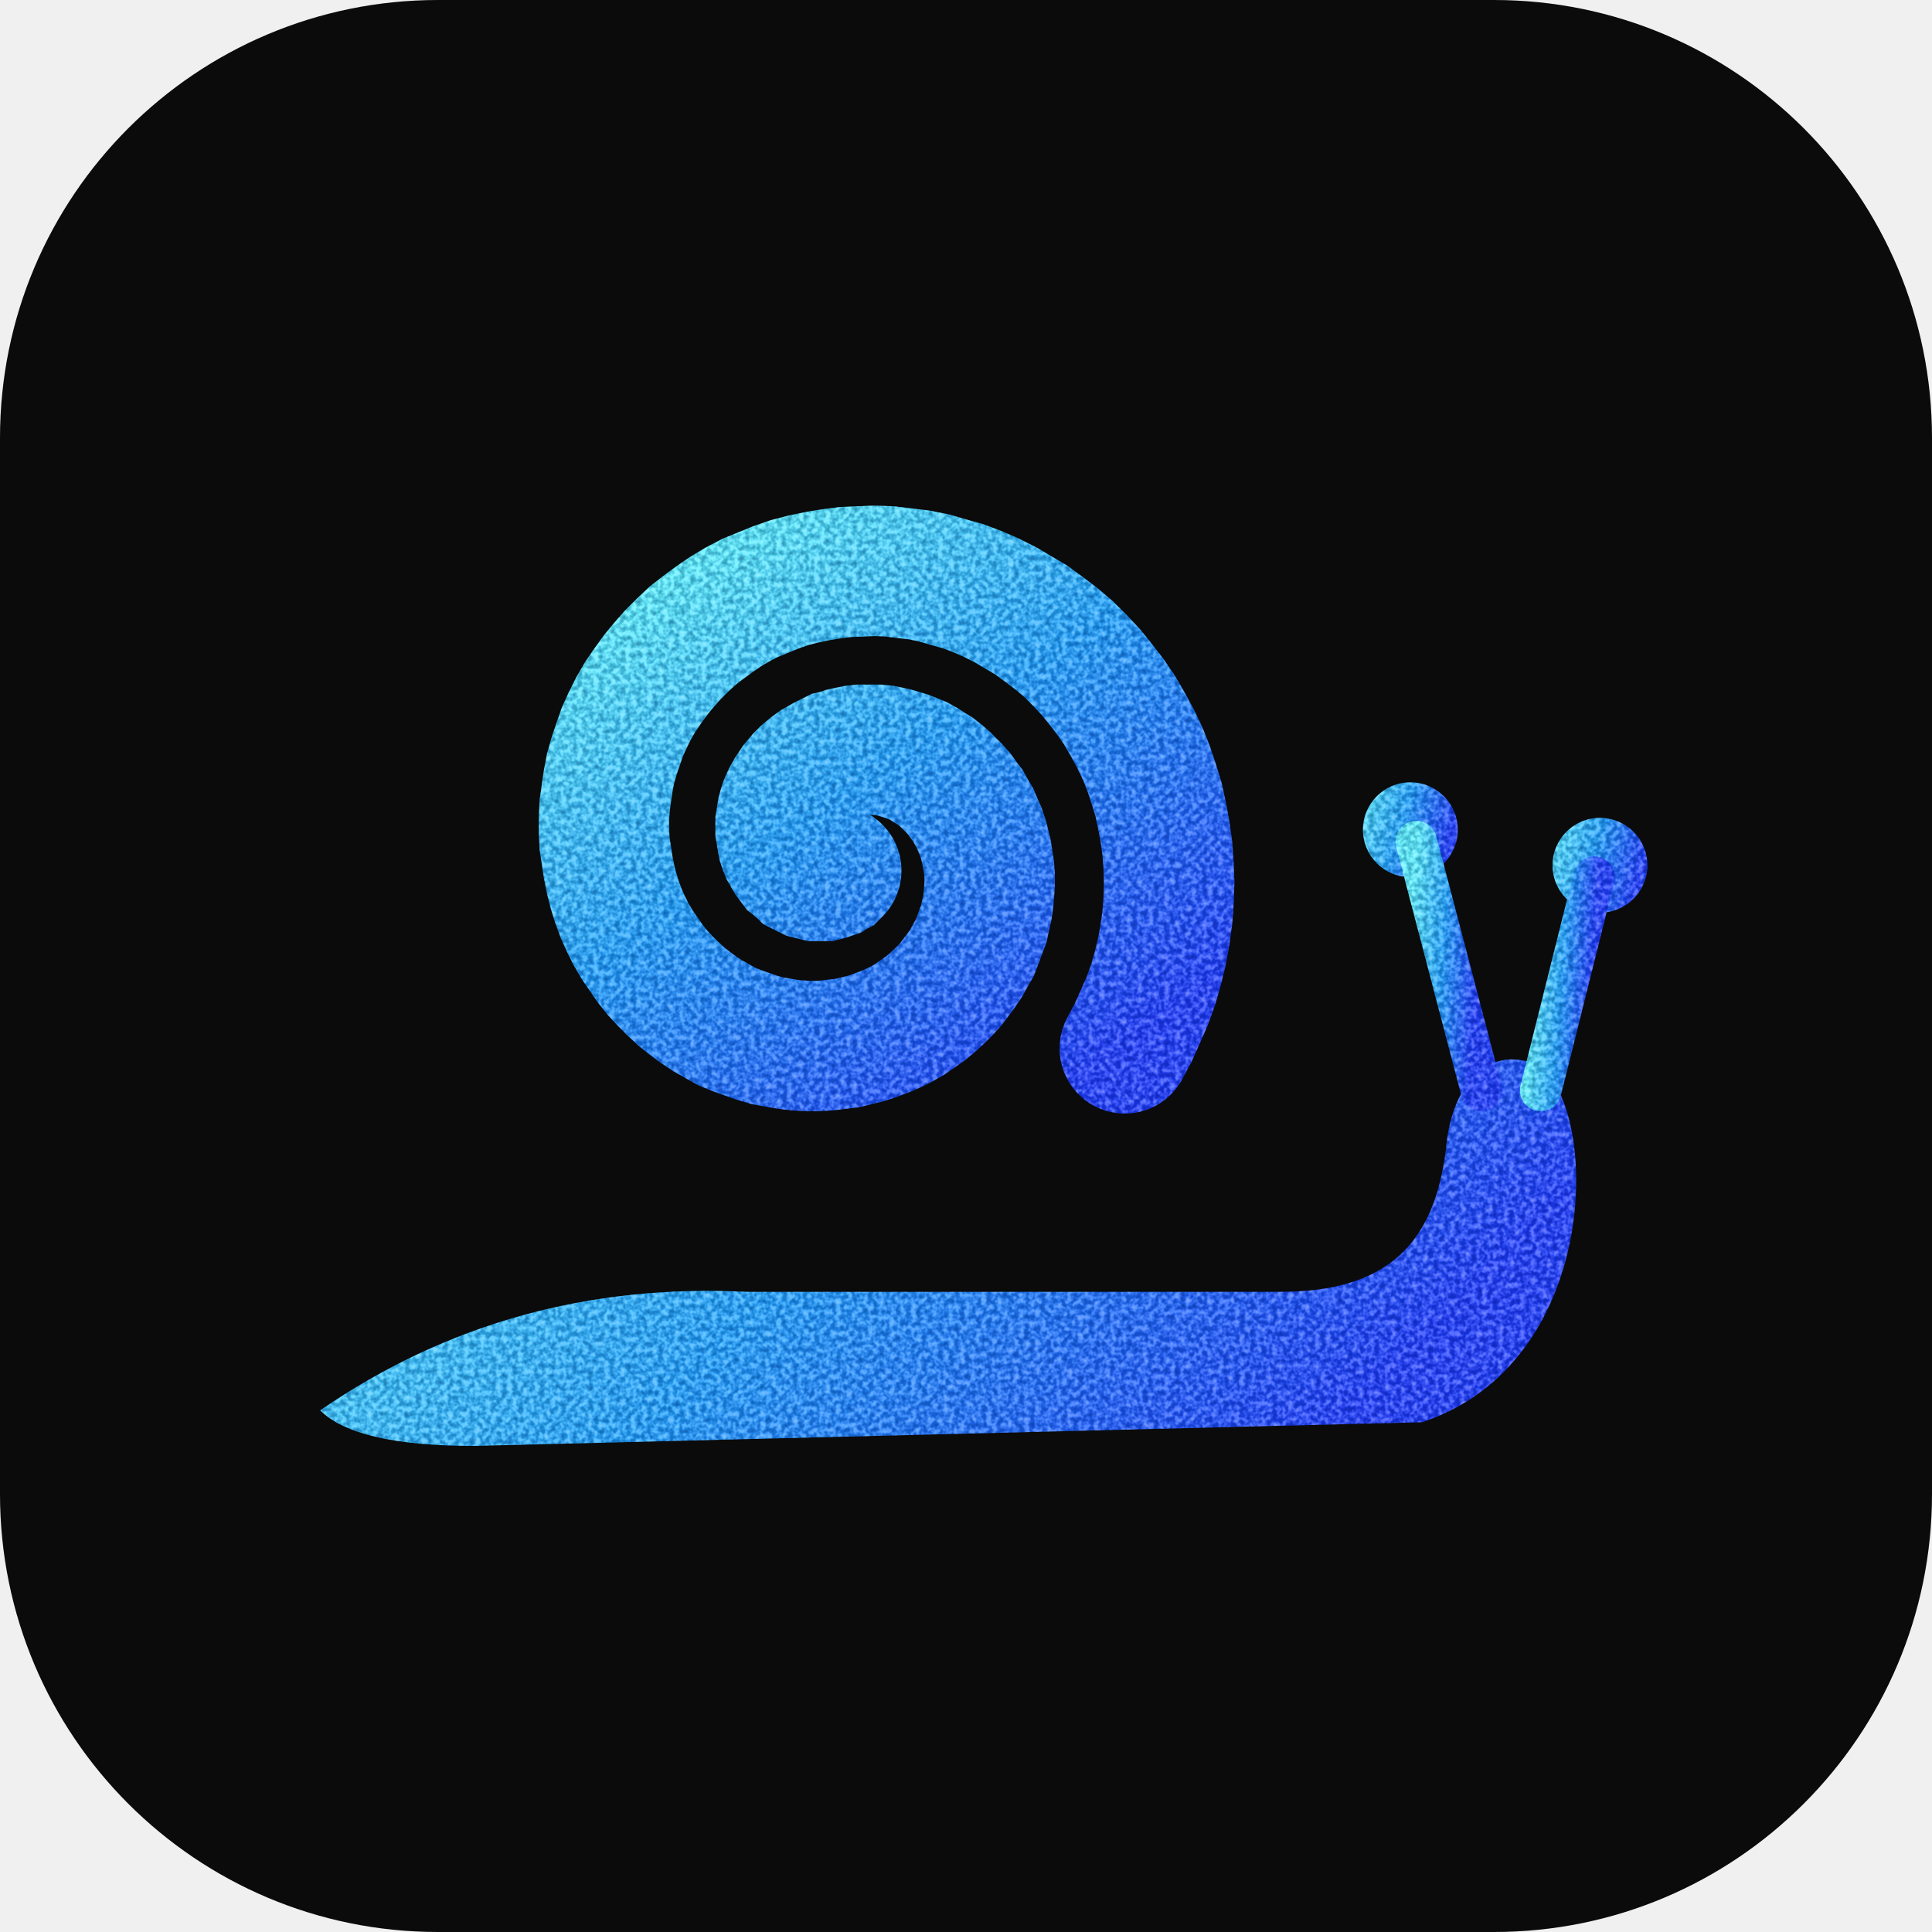
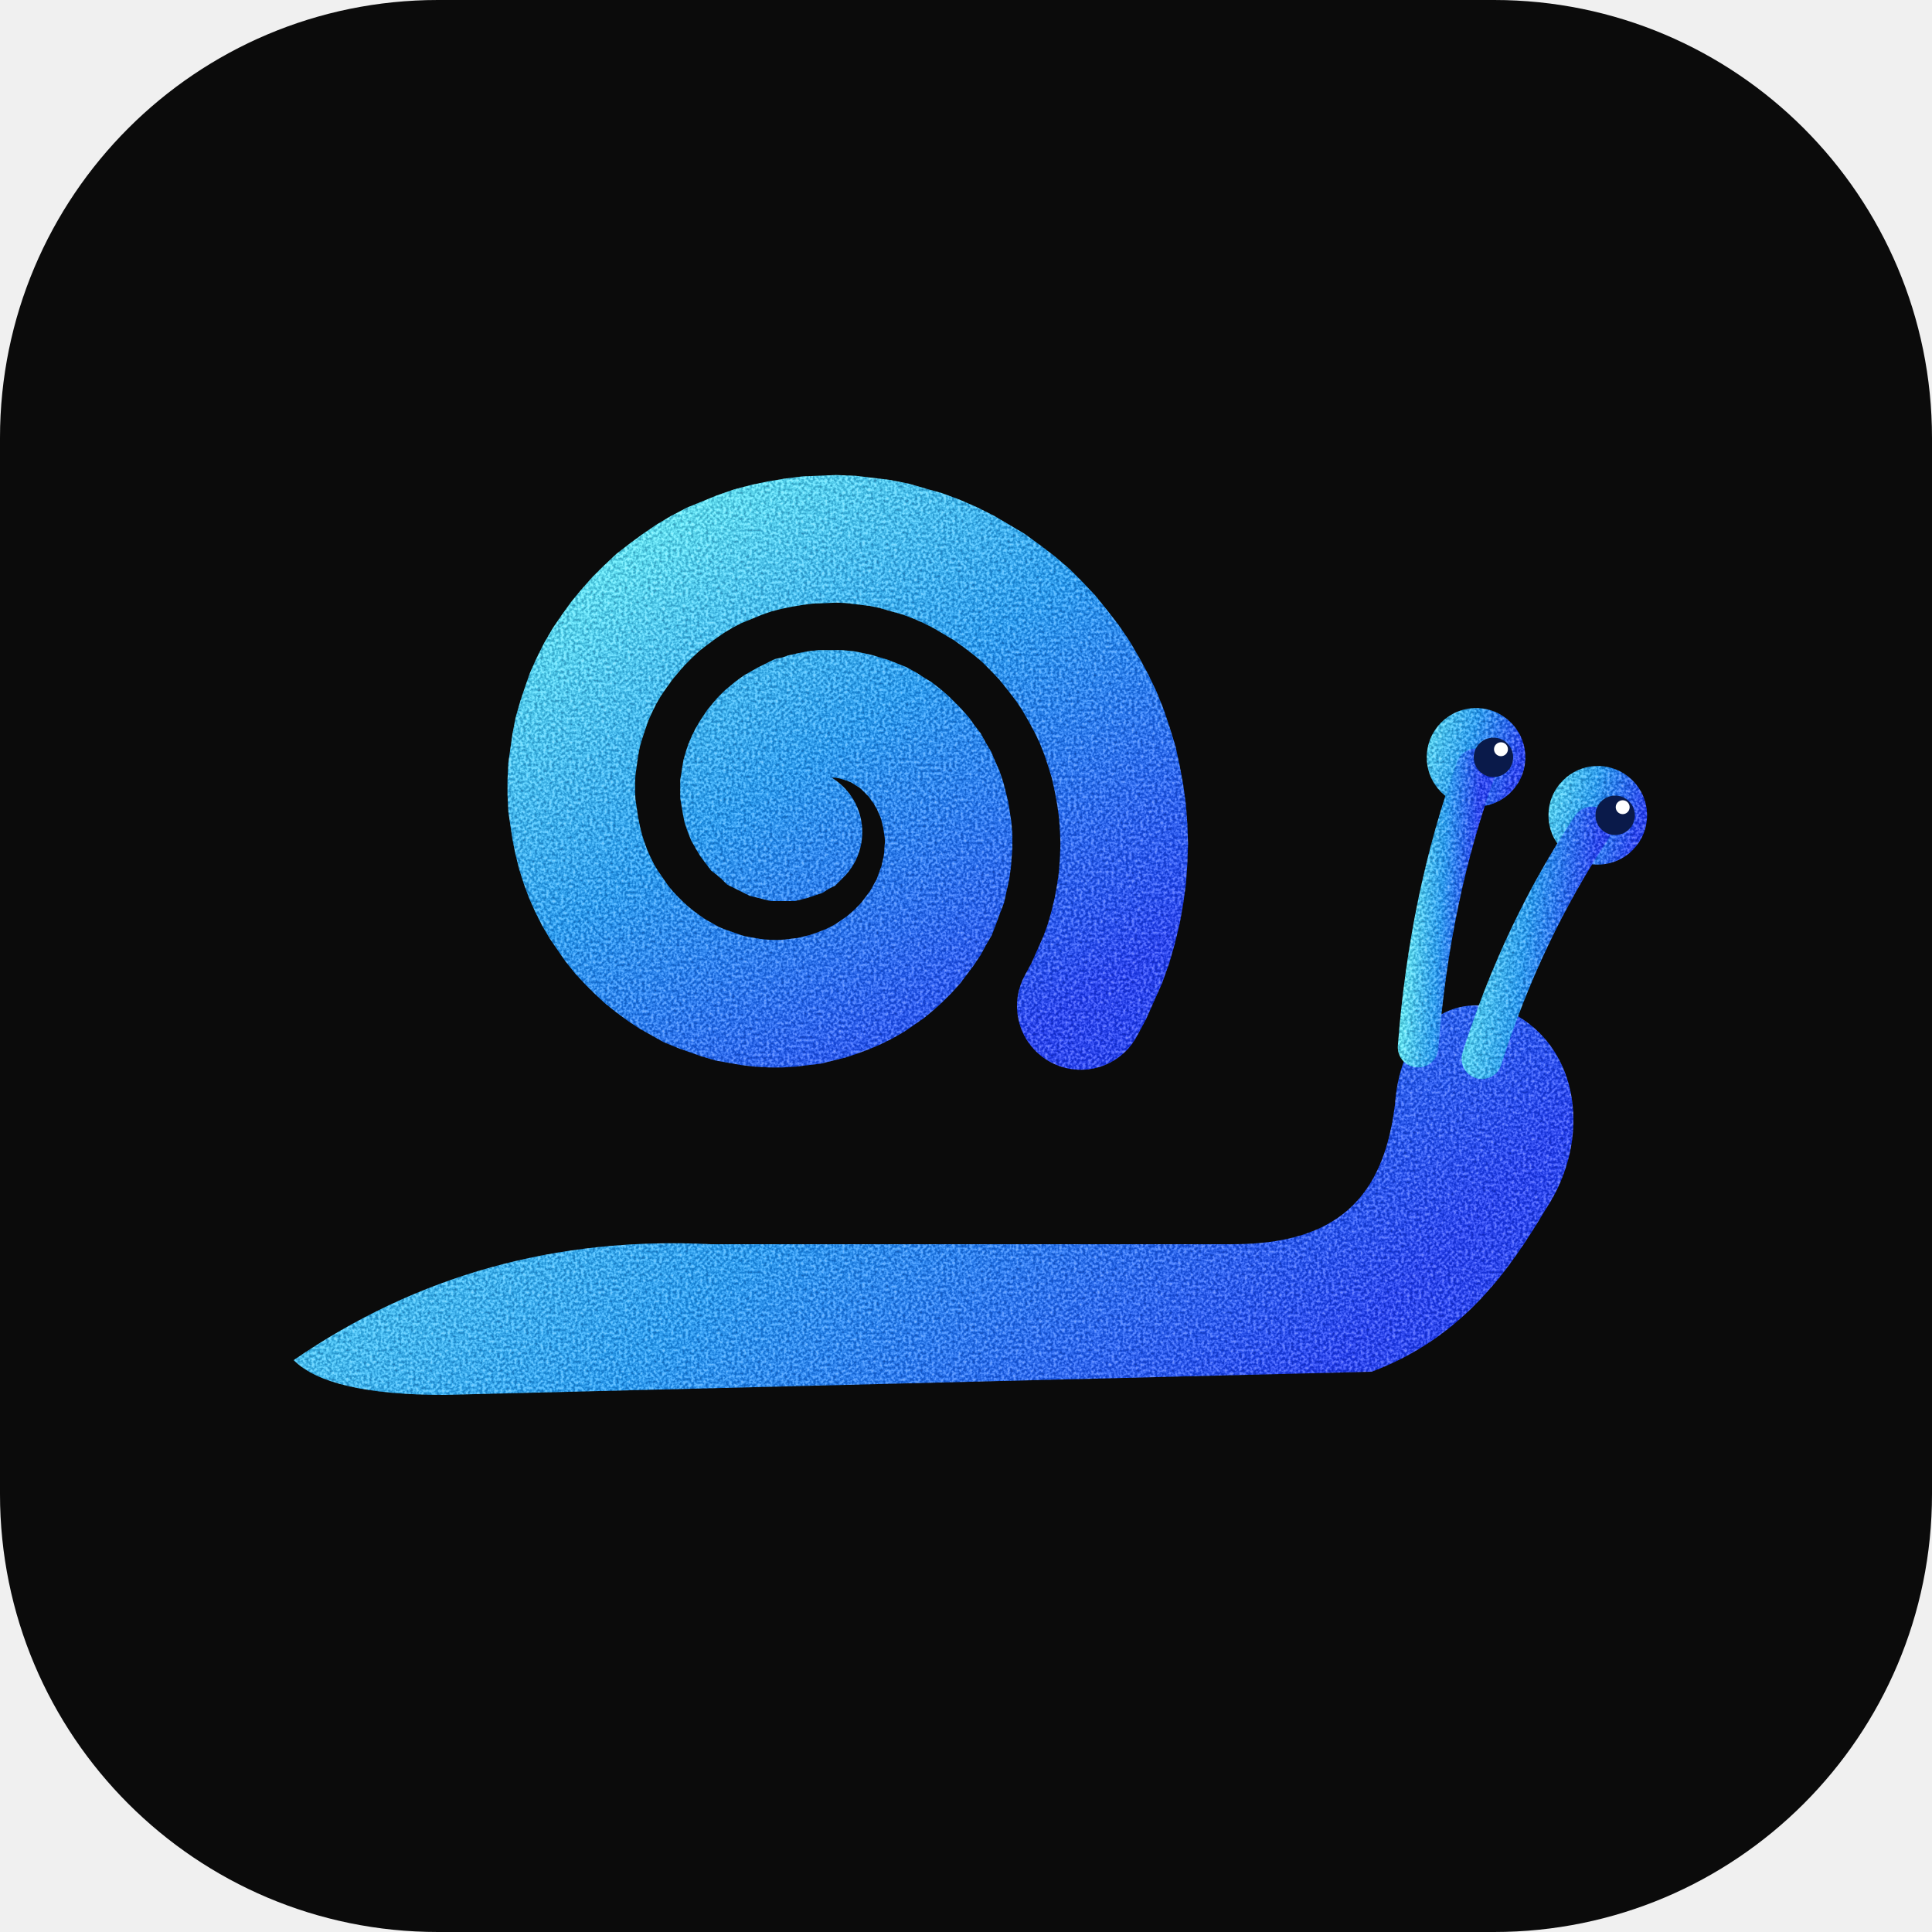
<svg xmlns="http://www.w3.org/2000/svg" viewBox="0 0 300 300">
  <rect width="300" height="300" rx="68" fill="#0B0B0B" />
-   <g transform="translate(150 150) scale(0.92) translate(-133 -133)">
+   <g transform="translate(150 150) scale(0.9) translate(-140 -140)">
    <defs>
      <linearGradient id="s" x1="0.1" y1="0" x2="0.9" y2="1">
        <stop offset="0" stop-color="#5CF2FF" />
        <stop offset="0.45" stop-color="#1FA2FF" />
        <stop offset="1" stop-color="#1D3BFF" />
      </linearGradient>
      <linearGradient id="b" x1="0" y1="0" x2="1" y2="0.3">
        <stop offset="0" stop-color="#5CF2FF" />
        <stop offset="0.5" stop-color="#1FA2FF" />
        <stop offset="1" stop-color="#1D3BFF" />
      </linearGradient>
-       <filter id="grain" filterUnits="userSpaceOnUse" x="0" y="0" width="266" height="266" color-interpolation-filters="sRGB">
-         <feTurbulence type="fractalNoise" baseFrequency="1.1" numOctaves="2" seed="7" result="t" />
+       <filter id="grain" filterUnits="userSpaceOnUse" x="0" y="0" width="280" height="280" color-interpolation-filters="sRGB">
+         <feTurbulence type="fractalNoise" baseFrequency="2.0" numOctaves="2" seed="7" result="t" />
        <feColorMatrix in="t" type="matrix" values="0 0 0 0 1  0 0 0 0 1  0 0 0 0 1  0 0 0 -0.8 0.5" result="w" />
        <feComposite in="w" in2="SourceAlpha" operator="in" result="wn" />
        <feColorMatrix in="t" type="matrix" values="0 0 0 0 0  0 0 0 0 0.05  0 0 0 0 0.25  0 0 0 0.8 -0.3" result="d" />
        <feComposite in="d" in2="SourceAlpha" operator="in" result="dn" />
        <feMerge>
          <feMergeNode in="SourceGraphic" />
          <feMergeNode in="wn" />
          <feMergeNode in="dn" />
        </feMerge>
      </filter>
    </defs>
    <g filter="url(#grain)">
      <path d="M111.1 116.9 L110.9 117.1 L110.7 117.2 L110.4 117.4 L110.1 117.5 L109.8 117.6 L109.5 117.7 L109.1 117.8 L108.8 117.8 L108.4 117.8 L108.0 117.8 L107.7 117.8 L107.3 117.7 L106.9 117.6 L106.5 117.5 L106.1 117.3 L105.7 117.1 L105.3 116.9 L105.0 116.6 L104.6 116.3 L104.3 116.0 L103.9 115.7 L103.6 115.3 L103.3 114.9 L103.0 114.4 L102.8 114.0 L102.5 113.5 L102.3 113.0 L102.1 112.4 L102.0 111.9 L101.9 111.3 L101.8 110.7 L101.7 110.1 L101.7 109.5 L101.7 108.8 L101.8 108.2 L101.9 107.5 L102.0 106.9 L102.2 106.2 L102.4 105.6 L102.7 104.9 L103.0 104.3 L103.4 103.6 L103.8 103.0 L104.2 102.4 L104.7 101.8 L105.2 101.2 L105.8 100.6 L106.4 100.1 L107.0 99.6 L107.7 99.1 L108.4 98.7 L109.1 98.3 L109.9 97.9 L110.7 97.5 L111.6 97.3 L112.4 97.0 L113.3 96.8 L114.3 96.6 L115.2 96.5 L116.1 96.5 L117.1 96.5 L118.1 96.5 L119.1 96.6 L120.1 96.8 L121.0 97.0 L122.0 97.3 L123.0 97.6 L124.0 98.0 L125.0 98.4 L125.9 98.9 L126.8 99.5 L127.8 100.1 L128.7 100.8 L129.5 101.5 L130.3 102.3 L131.1 103.1 L131.9 104.0 L132.6 105.0 L133.3 105.9 L133.9 107.0 L134.5 108.0 L135.0 109.2 L135.5 110.3 L135.9 111.5 L136.2 112.7 L136.5 113.9 L136.7 115.2 L136.9 116.5 L137.0 117.8 L137.0 119.2 L136.9 120.5 L136.8 121.8 L136.6 123.2 L136.3 124.5 L136.0 125.9 L135.5 127.2 L135.0 128.6 L134.5 129.9 L133.8 131.1 L133.1 132.4 L132.3 133.6 L131.4 134.8 L130.5 136.0 L129.5 137.1 L128.4 138.2 L127.3 139.2 L126.1 140.2 L124.8 141.1 L123.5 142.0 L122.1 142.8 L120.7 143.5 L119.3 144.1 L117.7 144.7 L116.2 145.2 L114.6 145.6 L113.0 146.0 L111.3 146.2 L109.7 146.4 L108.0 146.5 L106.3 146.5 L104.5 146.4 L102.8 146.2 L101.1 145.9 L99.4 145.6 L97.7 145.1 L96.0 144.5 L94.3 143.9 L92.6 143.2 L91.0 142.3 L89.4 141.4 L87.9 140.4 L86.4 139.3 L84.9 138.1 L83.5 136.8 L82.2 135.5 L80.9 134.1 L79.7 132.6 L78.6 131.0 L77.5 129.4 L76.5 127.7 L75.6 125.9 L74.8 124.1 L74.1 122.2 L73.5 120.3 L73.0 118.3 L72.6 116.3 L72.3 114.3 L72.0 112.3 L71.9 110.2 L71.9 108.1 L72.0 106.0 L72.3 103.9 L72.6 101.8 L73.0 99.7 L73.6 97.6 L74.3 95.5 L75.0 93.5 L75.9 91.5 L76.9 89.5 L78.0 87.6 L79.3 85.7 L80.6 83.9 L82.0 82.2 L83.5 80.5 L85.1 78.9 L86.8 77.3 L88.6 75.9 L90.5 74.5 L92.4 73.2 L94.4 72.0 L96.5 70.9 L98.7 70.0 L100.9 69.1 L103.2 68.3 L105.5 67.7 L107.9 67.2 L110.3 66.8 L112.7 66.5 L115.2 66.4 L117.6 66.3 L120.1 66.4 L122.6 66.7 L125.1 67.0 L127.6 67.5 L130.0 68.2 L132.5 68.9 L134.9 69.8 L137.2 70.8 L139.6 72.0 L141.8 73.3 L144.0 74.6 L146.2 76.2 L148.3 77.8 L150.3 79.5 L152.2 81.4 L154.0 83.3 L155.7 85.4 L157.4 87.6 L158.9 89.8 L160.3 92.2 L161.6 94.6 L162.8 97.1 L163.8 99.6 L164.7 102.3 L165.5 104.9 L166.1 107.7 L166.6 110.4 L167.0 113.3 L167.2 116.1 L167.3 118.9 L167.2 121.8 L167.0 124.7 L166.6 127.6 L166.1 130.4 L165.4 133.3 L164.6 136.1 L163.6 138.9 L162.4 141.6 L161.2 144.3 L159.8 146.9" fill="none" stroke="url(#s)" stroke-width="22" stroke-linecap="round" />
      <g fill="url(#b)">
-         <path d="M24 208 Q56 186 96 188 L186 188 C204 188 212 180 214 164 C215 152 222 146 230 150 C240 158 240 200 210 210 L50 214 Q30 214 24 208 Z" />
-         <circle cx="208" cy="110" r="8" />
-         <circle cx="240" cy="116" r="8" />
+         <path d="M24 208 Q56 186 96 188 L186 188 C204 188 212 180 214 164 C215 150 224 144 234 148 C246 154 248 170 240 182 C234 192 226 204 210 210 L50 214 Q30 214 24 208 Z" />
+         <circle cx="228" cy="104" r="8.5" />
+         <circle cx="249" cy="114" r="8.5" />
      </g>
      <g stroke="url(#b)" stroke-width="7" stroke-linecap="round">
-         <path d="M220 154 L209 112" />
-         <path d="M230 154 L239 118" />
+         <path d="M218 154 Q220 128 228 106" />
+         <path d="M229 156 Q236 134 248 116" />
      </g>
+     </g>
+     <g fill="#0A1A4A">
+       <circle cx="231" cy="104" r="3.4" />
+       <circle cx="252" cy="114" r="3.4" />
+     </g>
+     <g fill="#FFFFFF">
+       <circle cx="232.3" cy="102.6" r="1.2" />
+       <circle cx="253.3" cy="112.6" r="1.2" />
    </g>
  </g>
</svg>
